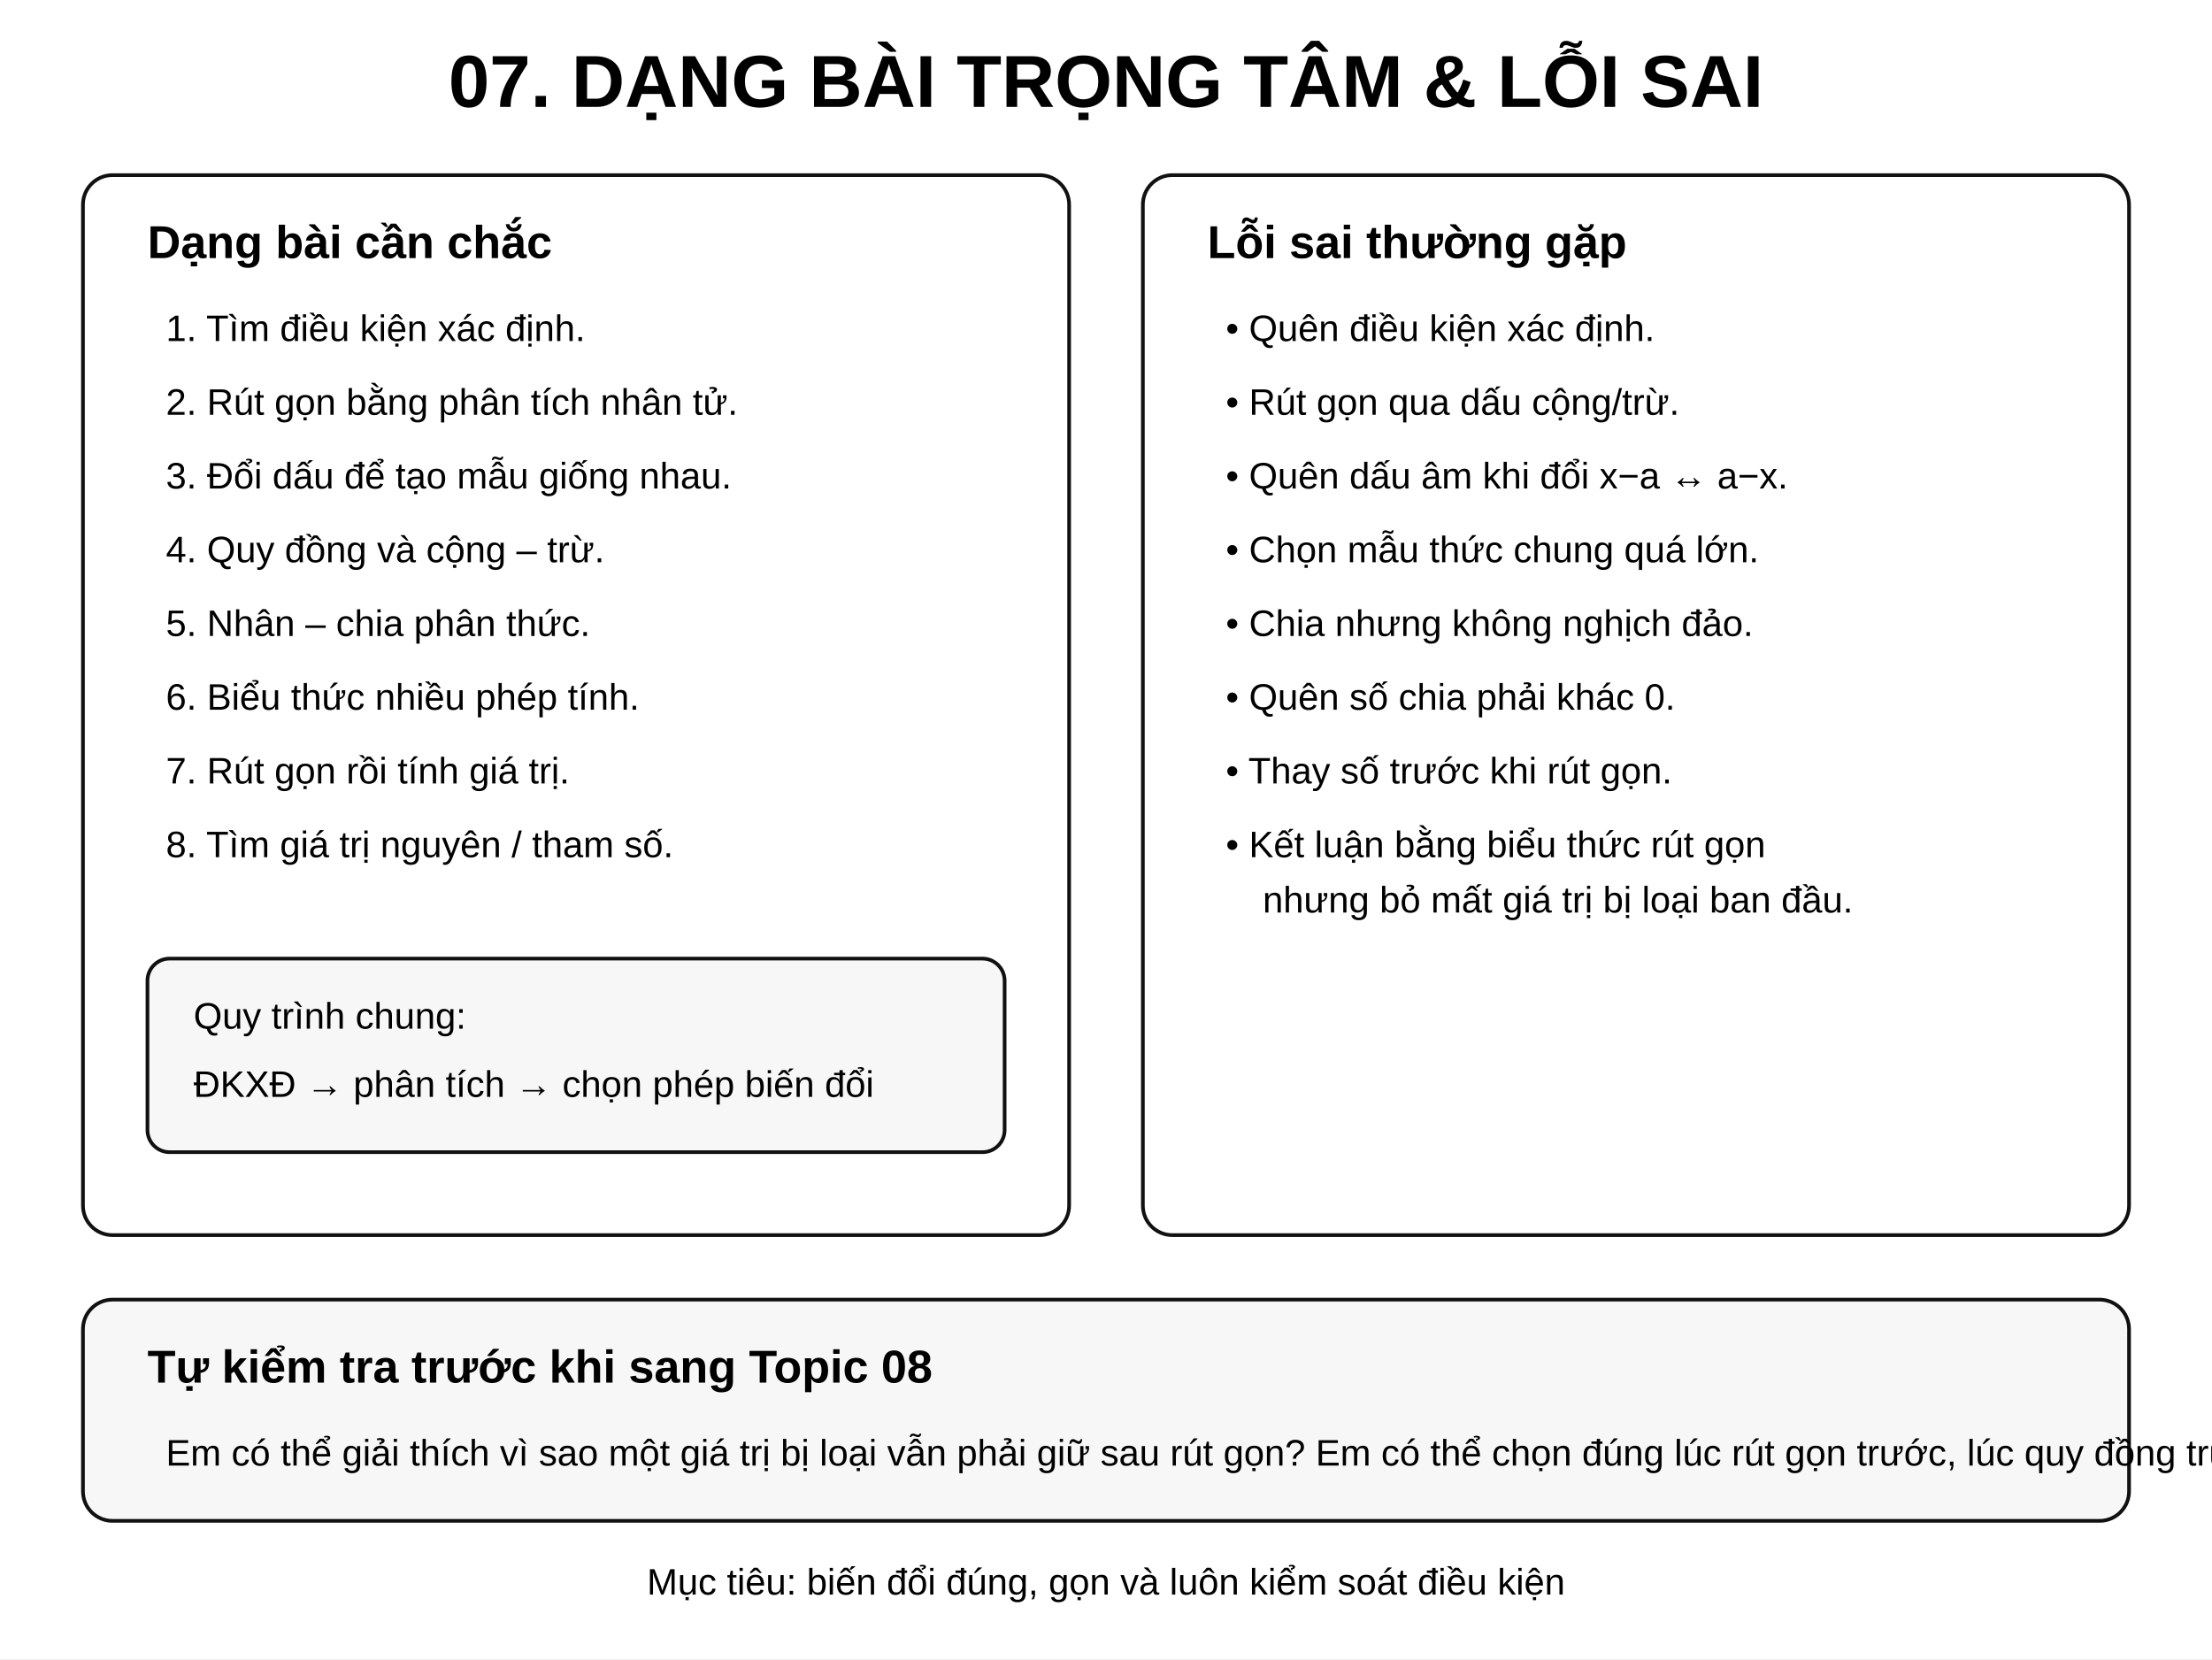
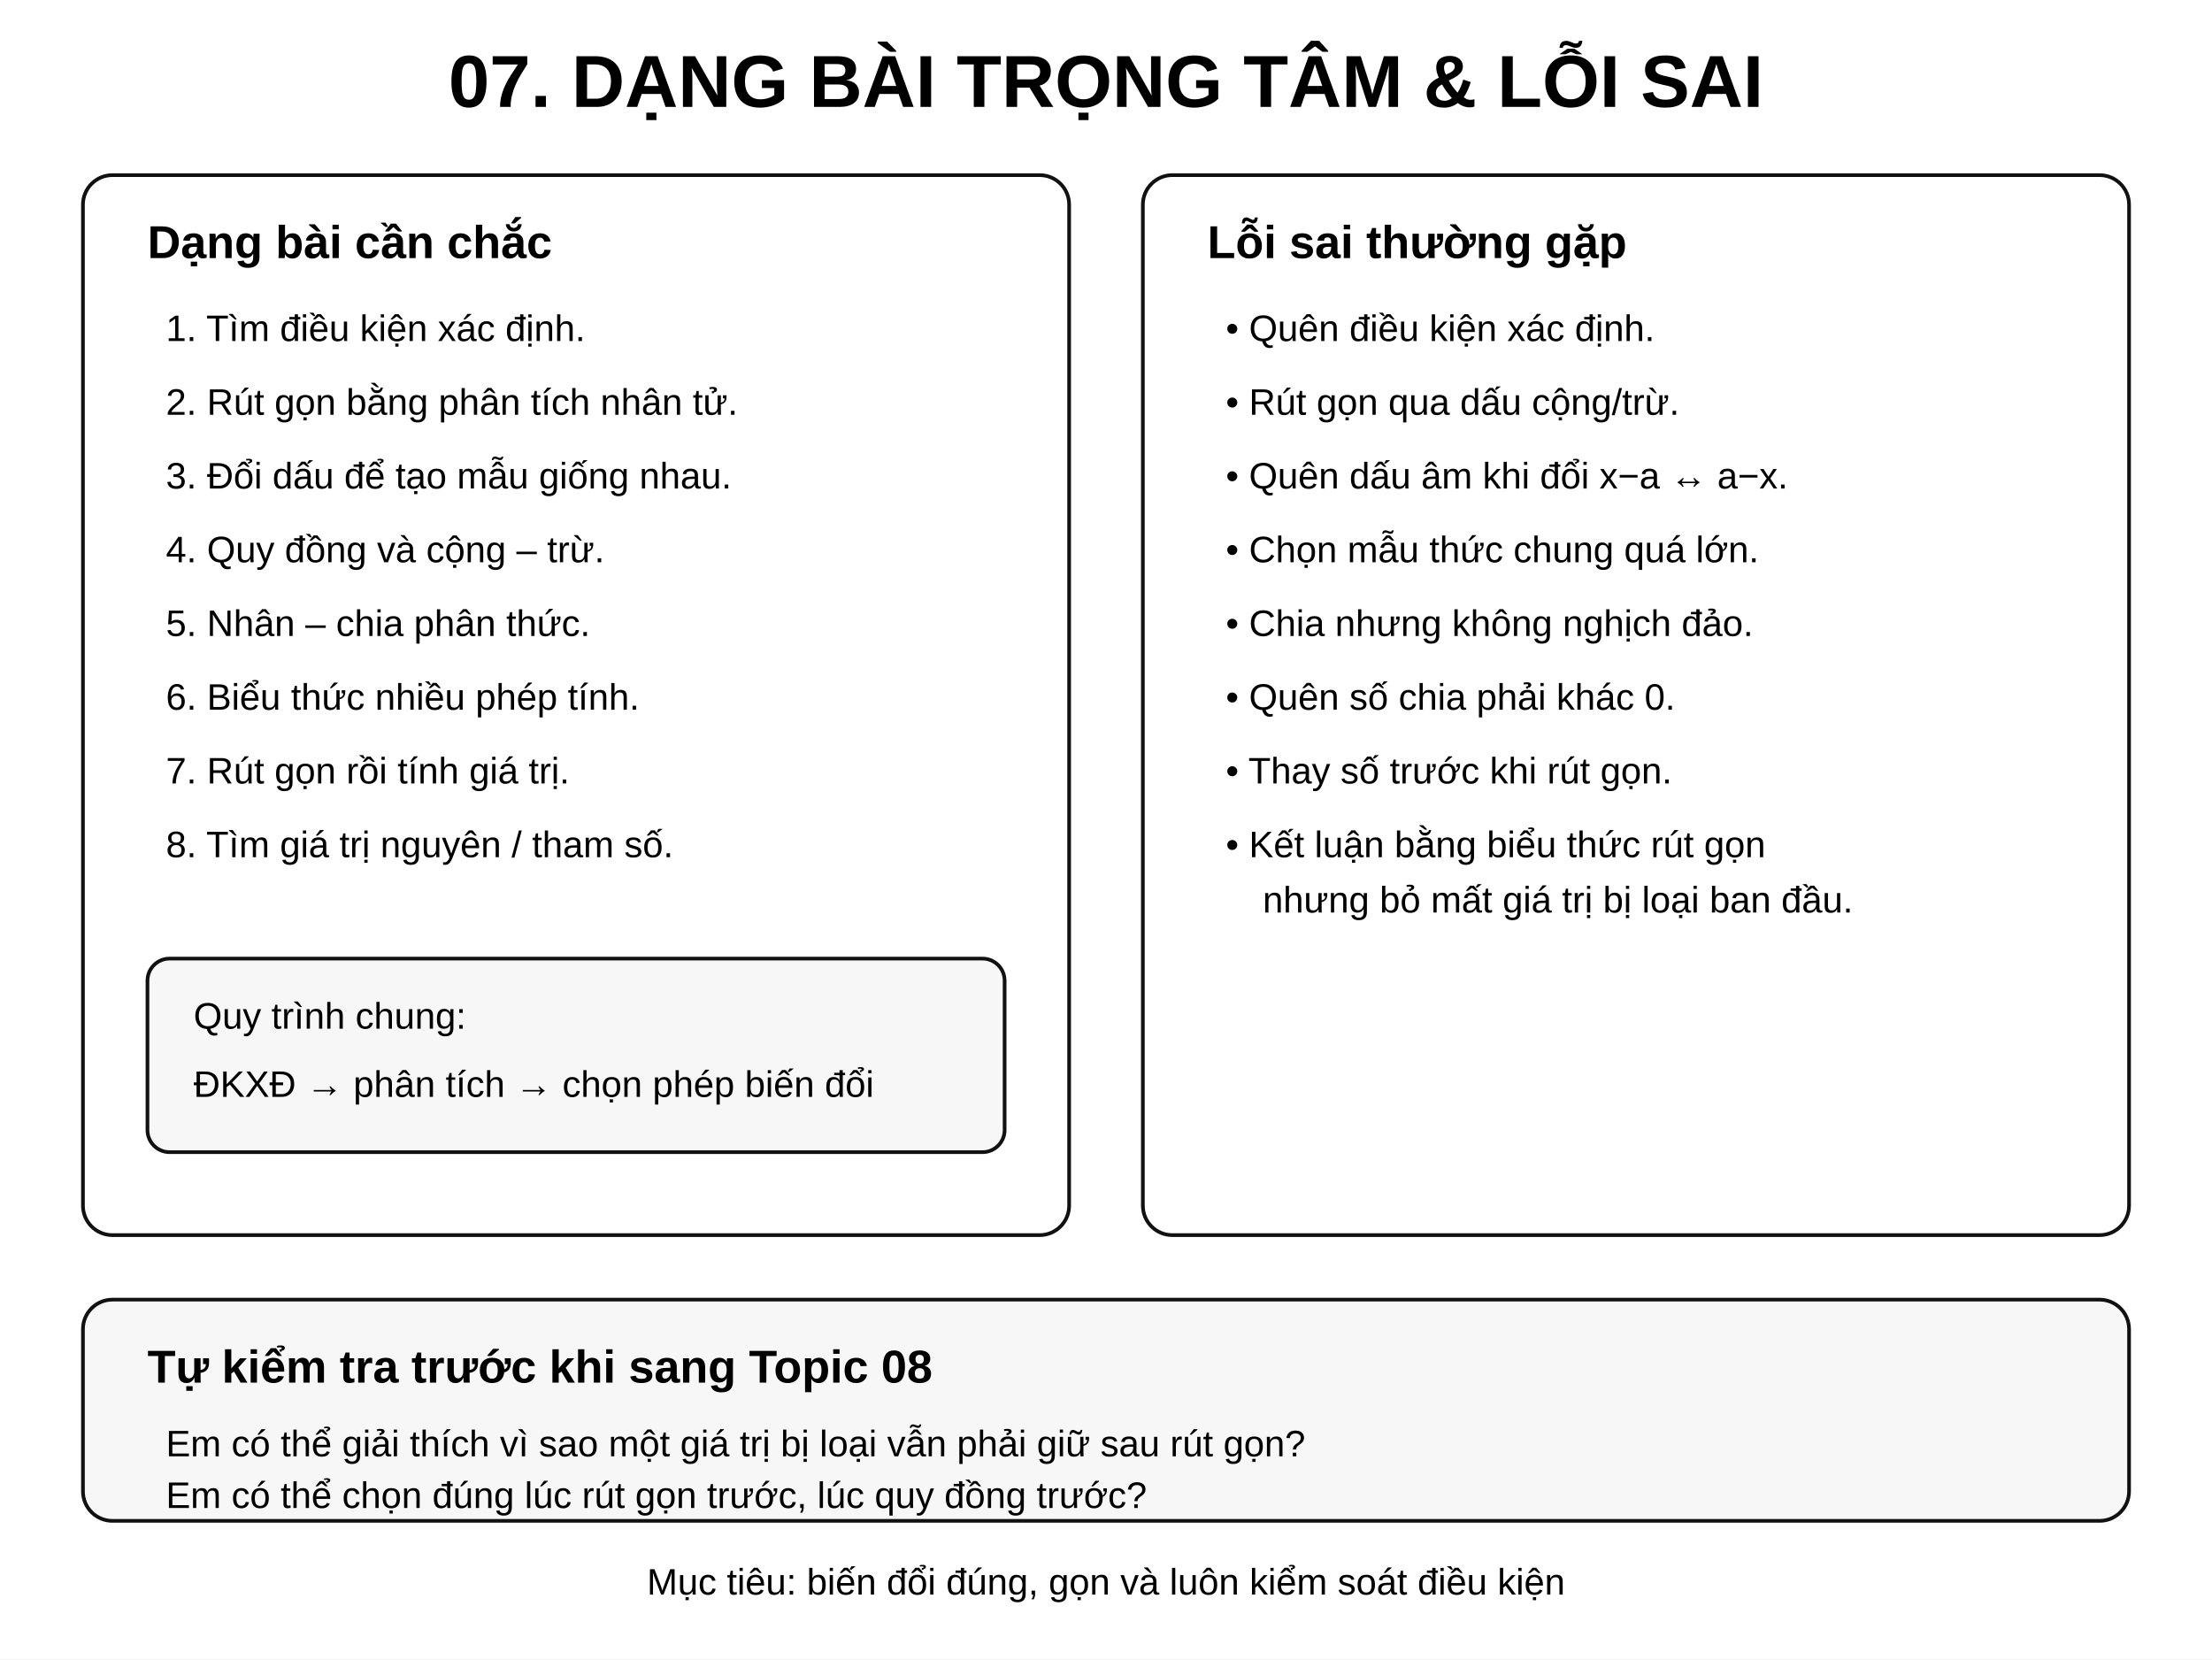
<svg xmlns="http://www.w3.org/2000/svg" viewBox="0 0 1200 900">
  <style>.t{font:700 40px Arial}.h{font:700 25px Arial}.b{font:20px Arial}.s{fill:#fff;stroke:#111;stroke-width:2}.w{fill:#f7f7f7;stroke:#111;stroke-width:2}</style>
  <rect width="1200" height="900" fill="#fff" />
  <text x="600" y="58" text-anchor="middle" class="t">07. DẠNG BÀI TRỌNG TÂM &amp; LỖI SAI</text>
  <rect x="45" y="95" width="535" height="575" rx="16" class="s" />
  <text x="80" y="140" class="h">Dạng bài cần chắc</text>
  <text x="90" y="185" class="b">1. Tìm điều kiện xác định.</text>
  <text x="90" y="225" class="b">2. Rút gọn bằng phân tích nhân tử.</text>
  <text x="90" y="265" class="b">3. Đổi dấu để tạo mẫu giống nhau.</text>
  <text x="90" y="305" class="b">4. Quy đồng và cộng – trừ.</text>
  <text x="90" y="345" class="b">5. Nhân – chia phân thức.</text>
  <text x="90" y="385" class="b">6. Biểu thức nhiều phép tính.</text>
  <text x="90" y="425" class="b">7. Rút gọn rồi tính giá trị.</text>
  <text x="90" y="465" class="b">8. Tìm giá trị nguyên / tham số.</text>
  <rect x="80" y="520" width="465" height="105" rx="12" class="w" />
  <text x="105" y="558" class="b">Quy trình chung:</text>
  <text x="105" y="595" class="b">ĐKXĐ → phân tích → chọn phép biến đổi</text>
  <rect x="620" y="95" width="535" height="575" rx="16" class="s" />
  <text x="655" y="140" class="h">Lỗi sai thường gặp</text>
  <text x="665" y="185" class="b">• Quên điều kiện xác định.</text>
  <text x="665" y="225" class="b">• Rút gọn qua dấu cộng/trừ.</text>
  <text x="665" y="265" class="b">• Quên dấu âm khi đổi x−a ↔ a−x.</text>
  <text x="665" y="305" class="b">• Chọn mẫu thức chung quá lớn.</text>
  <text x="665" y="345" class="b">• Chia nhưng không nghịch đảo.</text>
  <text x="665" y="385" class="b">• Quên số chia phải khác 0.</text>
  <text x="665" y="425" class="b">• Thay số trước khi rút gọn.</text>
  <text x="665" y="465" class="b">• Kết luận bằng biểu thức rút gọn</text>
  <text x="685" y="495" class="b">nhưng bỏ mất giá trị bị loại ban đầu.</text>
  <rect x="45" y="705" width="1110" height="120" rx="16" class="w" />
  <text x="80" y="750" class="h">Tự kiểm tra trước khi sang Topic 08</text>
-   <text x="90" y="795" class="b">Em có thể giải thích vì sao một giá trị bị loại vẫn phải giữ sau rút gọn? Em có thể chọn đúng lúc rút gọn trước, lúc quy đồng trước?</text>
+   <text x="90" y="790" class="b" font-size="19">Em có thể giải thích vì sao một giá trị bị loại vẫn phải giữ sau rút gọn?</text>
+   <text x="90" y="818" class="b" font-size="19">Em có thể chọn đúng lúc rút gọn trước, lúc quy đồng trước?</text>
  <text x="600" y="865" text-anchor="middle" class="b">Mục tiêu: biến đổi đúng, gọn và luôn kiểm soát điều kiện</text>
</svg>
